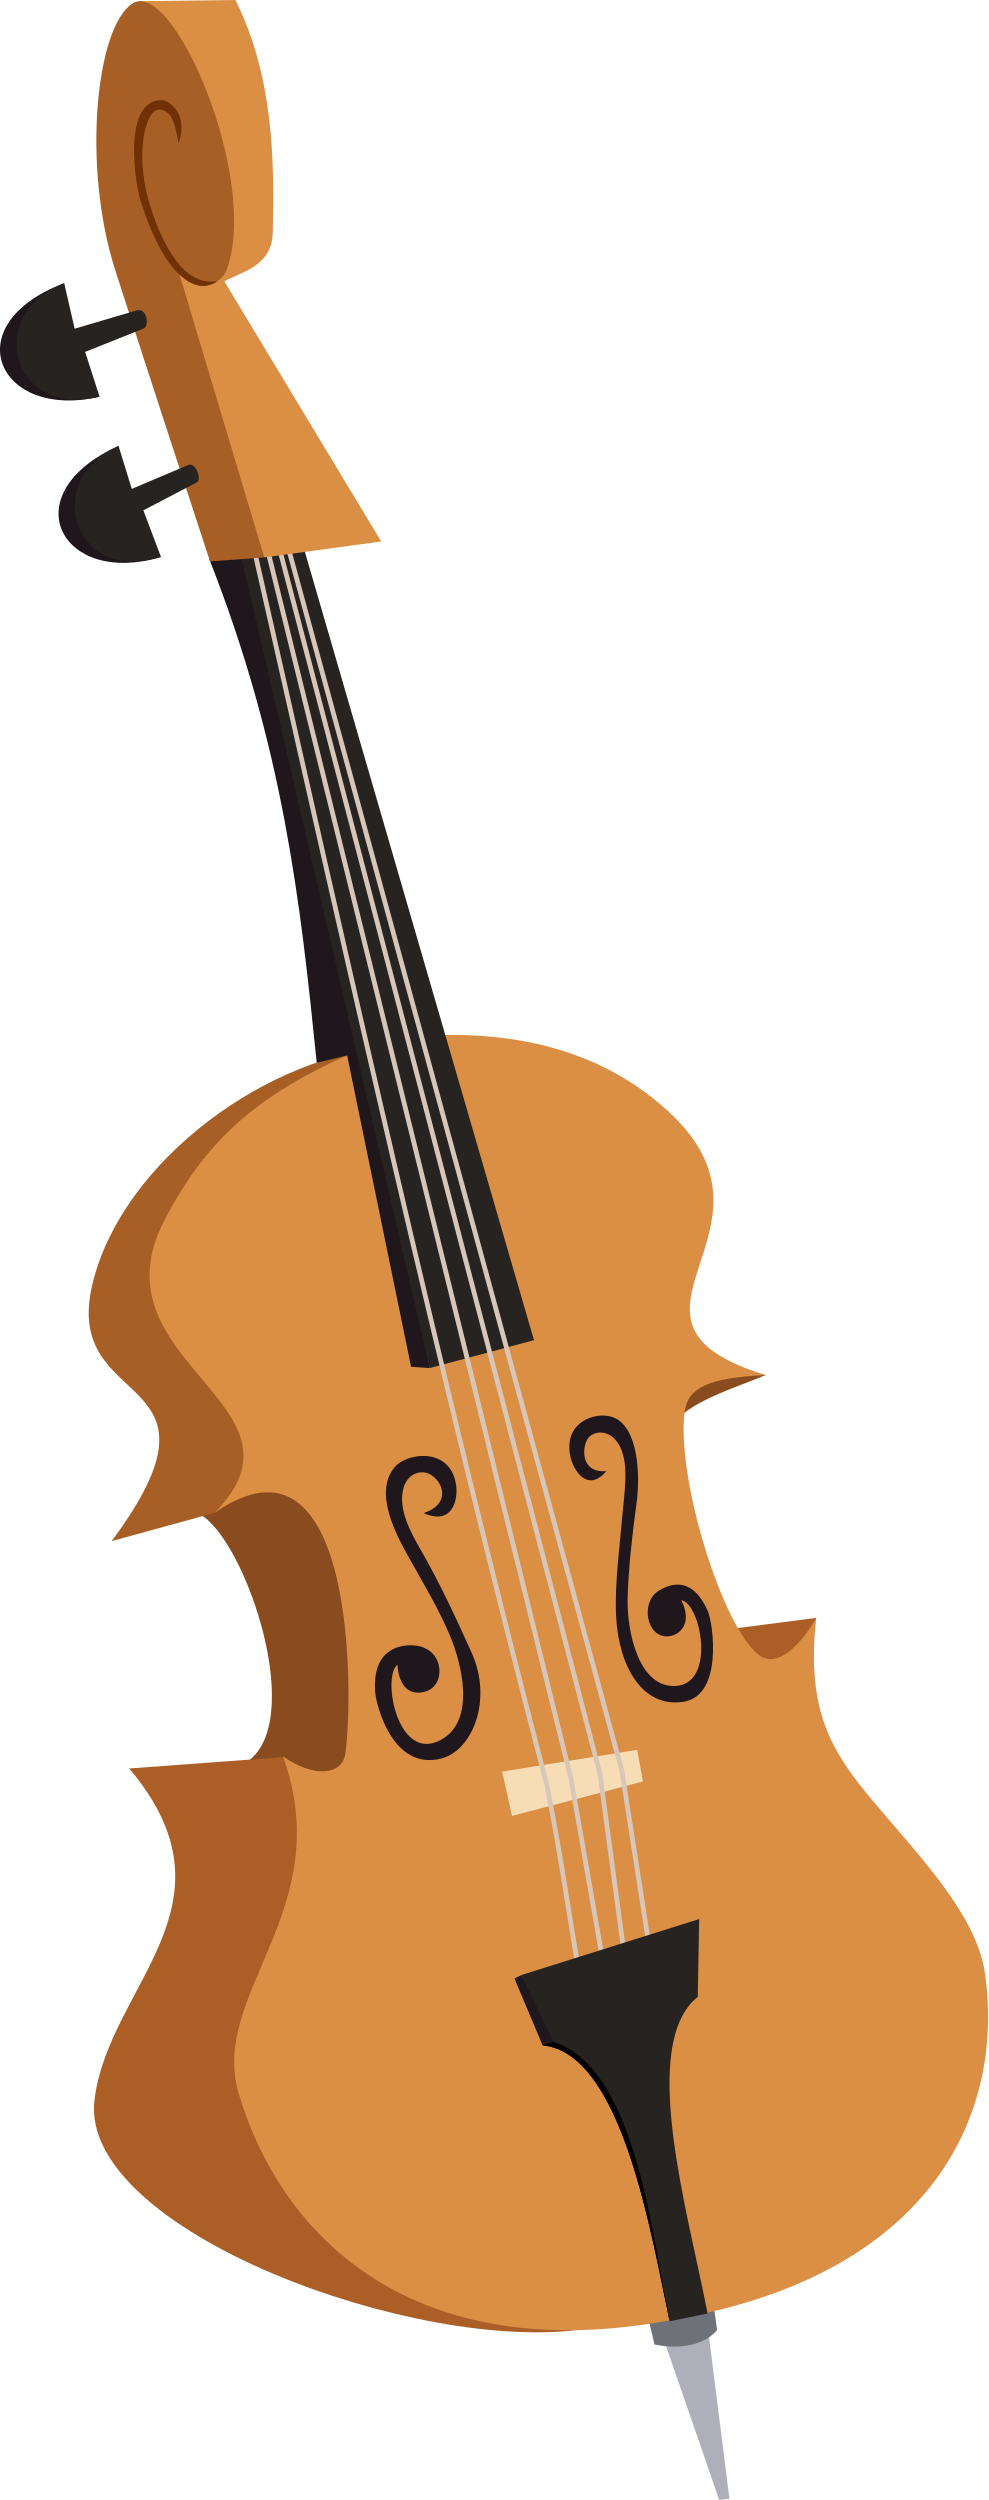
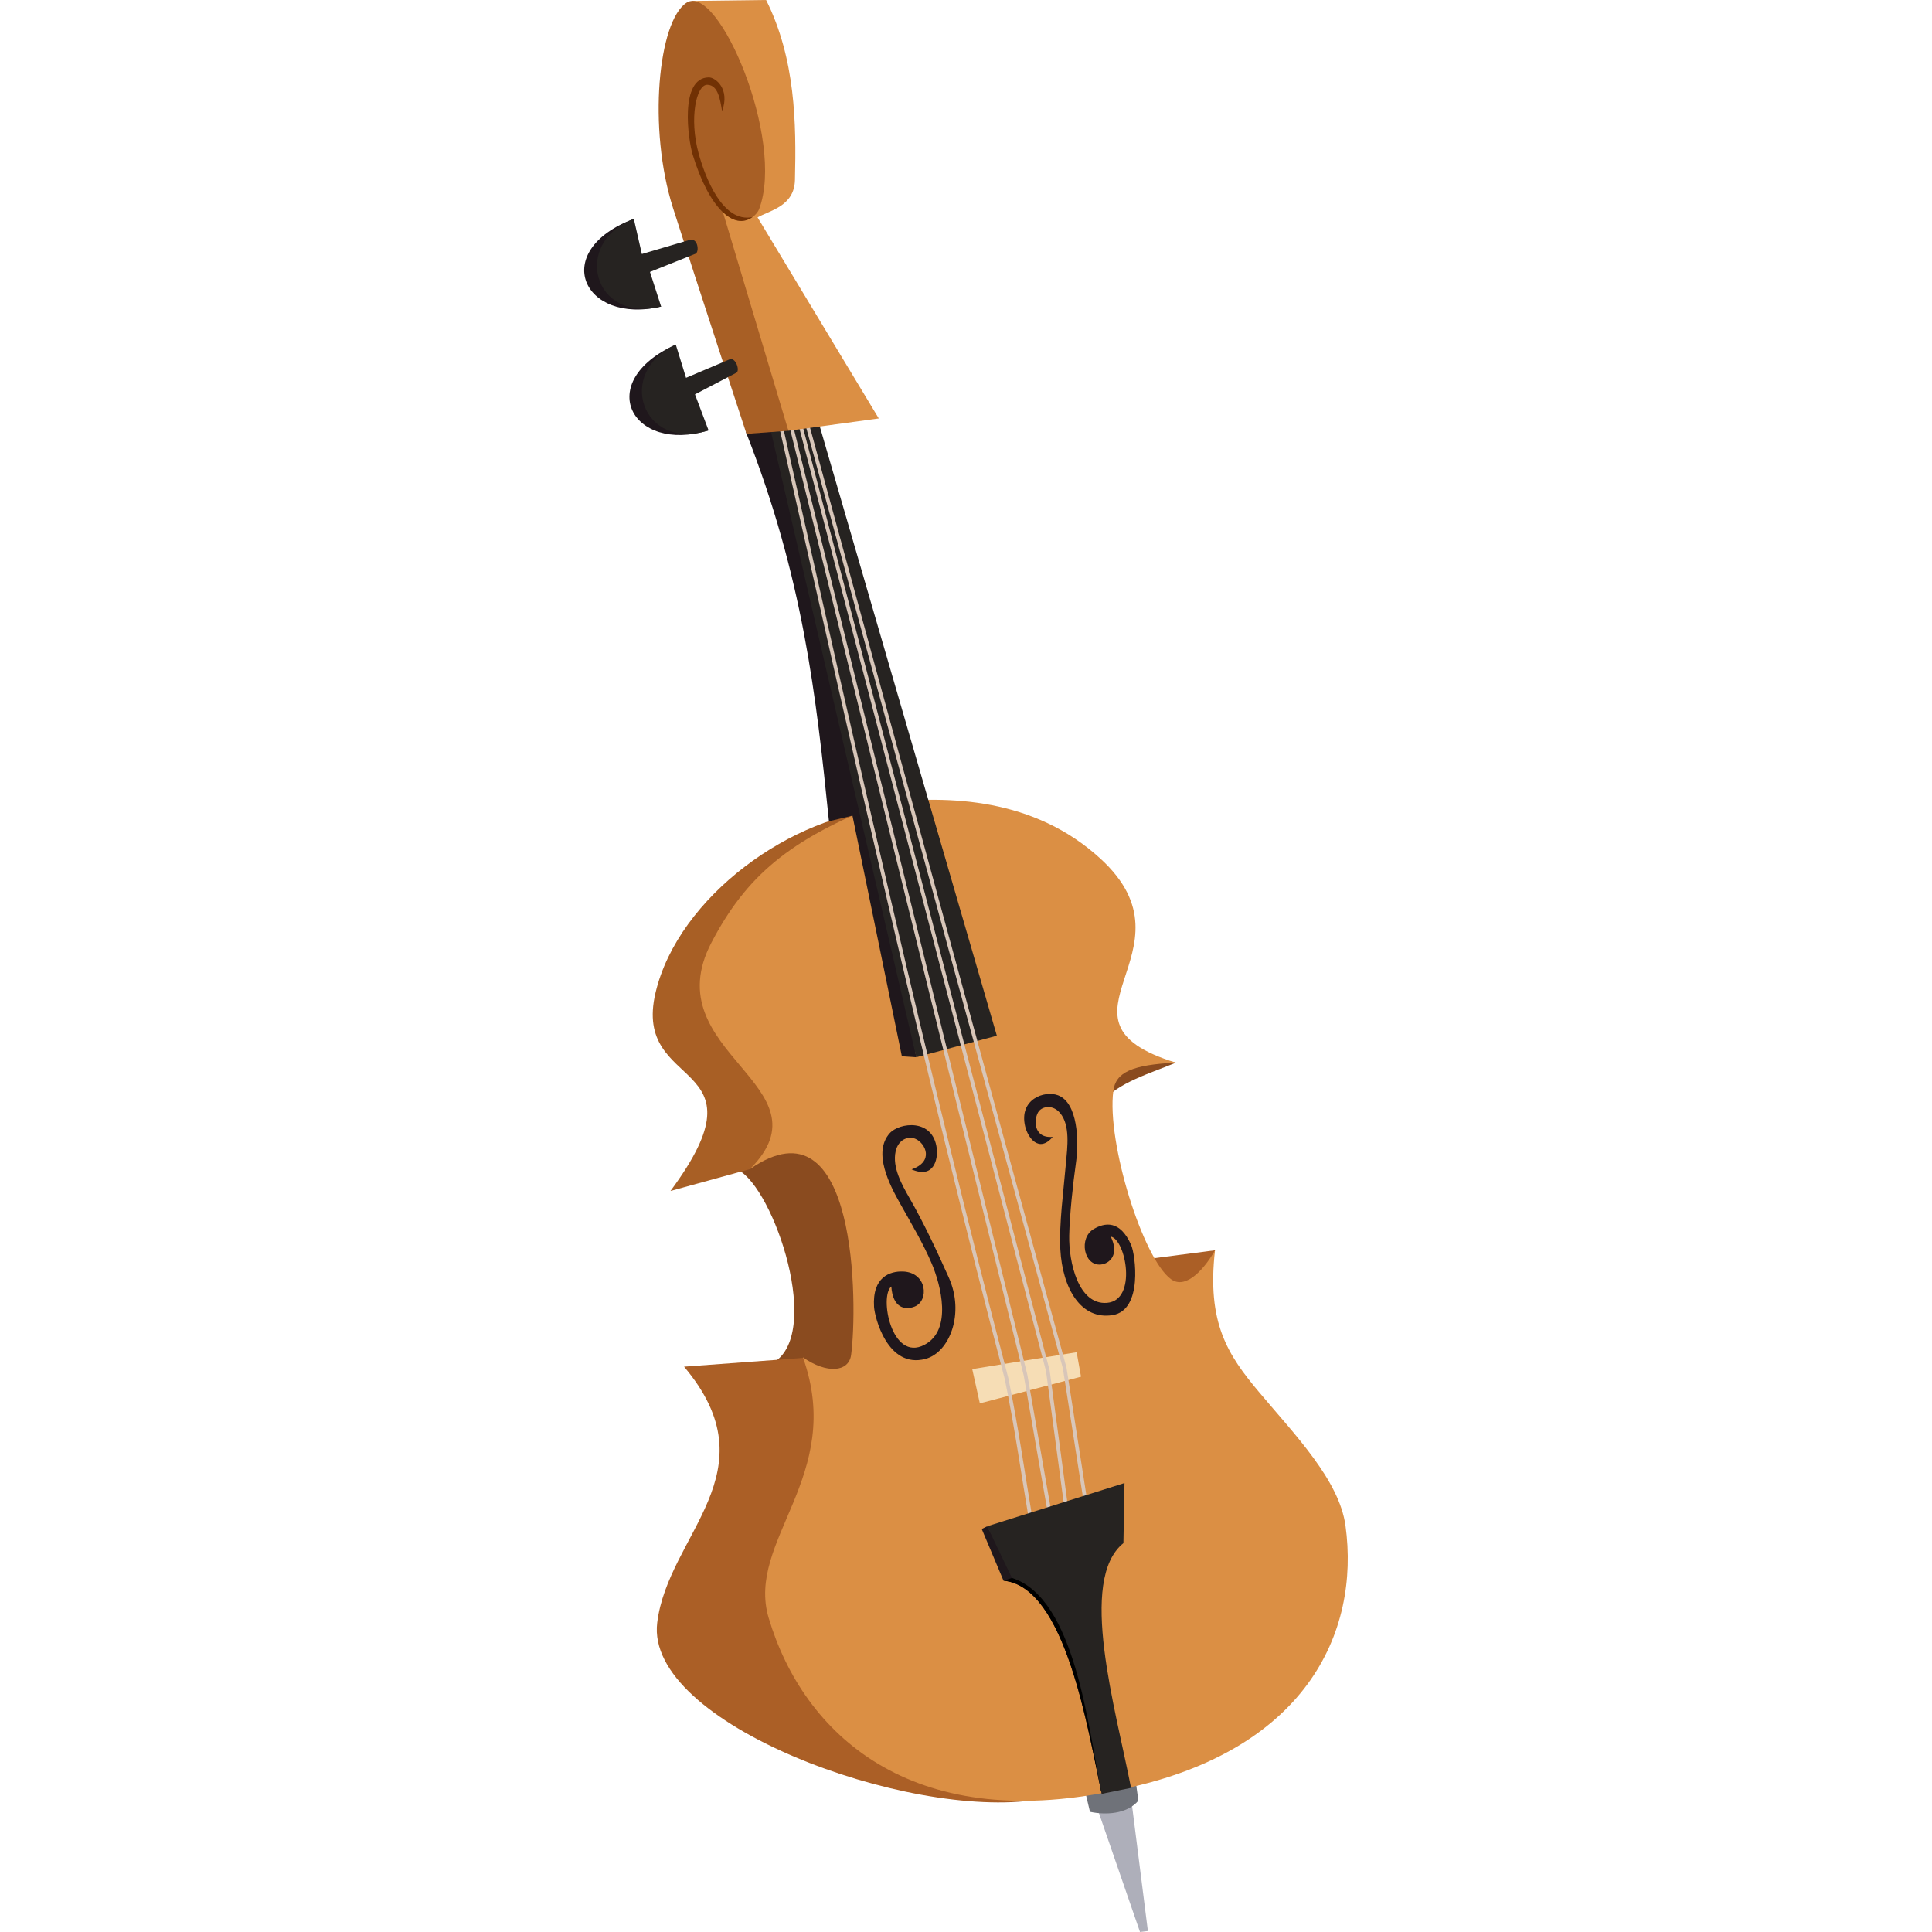
- <svg xmlns="http://www.w3.org/2000/svg" width="107.026" height="270.79" id="svg3343" version="1.1">
+ <svg xmlns="http://www.w3.org/2000/svg" width="270.786" height="270.79" id="svg3343" version="1.1">
  <defs id="defs3345" />
-   <g id="layer1" transform="translate(-246.4869,-94.11028)">
+   <g id="layer1" transform="translate(-164.6069,-94.11028)">
    <g transform="matrix(0.03449709,0,0,0.03449709,-79.3131,-203.1867)" id="g4692">
      <path d="m 11530.194,15968.783 172.358,498.881 32.041,-3.867 -70.711,-559.608 z" id="path4439-2-8" style="fill:#aeafba;fill-opacity:1;fill-rule:nonzero;stroke:none" />
      <path d="m 11479.371,15895.35 19.887,83.968 c 62.256,13.424 150.175,10.146 196.665,-45.299 l -12.154,-88.388 z" id="path4437-3-7" style="fill:#6f7279;fill-opacity:1;fill-rule:nonzero;stroke:none" />
      <path d="m 10055.865,13365.945 c 141.994,40.565 356.772,640.856 168.282,780.968 l 427.331,245.344 -149.67,-1335.991 z" id="path4197-5-2-4" style="fill:#8a4b1f;fill-opacity:1;fill-rule:nonzero;stroke:none" />
      <path d="m 10680.83,11905.212 c -386.339,19.881 -853.867,354.612 -946.615,745.772 -97.033,409.233 468.157,255.995 60.675,805.89 l 322.847,-88.719 302.428,-243.372 z" id="path4153-1-2-2" style="fill:#a85f25;fill-opacity:1;fill-rule:nonzero;stroke:none" />
      <path d="m 9850.094,14170.792 484.786,-35.77 376.089,316.773 574.926,1478.136 c -526.359,83.38 -1594.692,-309.489 -1544.931,-718.63 43.826,-360.343 470.928,-610.828 109.13,-1040.509 z" id="path4199-7-1-7" style="fill:#ab5f26;fill-opacity:1;fill-rule:nonzero;stroke:none" />
      <path d="m 11848.225,12935.545 c -92.496,39.319 -245.621,83.45 -298.7,162.498 l -17.267,-226.839 z" id="path4201-1-6-7" style="fill:#8a4b1f;fill-opacity:1;fill-rule:nonzero;stroke:none" />
      <path d="m 12007.251,13697.865 -351.297,45.615 274.9,277.256 z" id="path4203-1-8-9" style="fill:#ab5f26;fill-opacity:1;fill-rule:nonzero;stroke:none" />
      <path d="m 10662.68,11878.956 c -385.716,147.839 -561.518,301.24 -701.521,569.114 -233.951,447.618 494.718,580.141 156.578,920.085 439.246,-305.396 437.734,561.043 410.983,755.192 -9.593,69.611 -98.97,77.462 -195.86,9.355 173.312,481.883 -232.959,743.901 -139.008,1059.047 141.79,475.6 581.642,874.35 1403.364,702.01 781.639,-149.703 999.926,-645.123 940.247,-1076.994 -25.56,-184.979 -203.881,-367.209 -351.87,-543.465 -126.846,-151.077 -211.875,-280.662 -178.342,-575.435 -36.081,64.725 -115.049,164.403 -179.304,117.142 -113.619,-83.568 -261.109,-555.147 -233.851,-764.841 9.76,-75.063 75.427,-106.088 254.129,-114.621 -561.83,-172.856 103.96,-452.534 -306.191,-828.627 -271.045,-248.538 -619.981,-256.569 -879.354,-227.962 z" id="path4120-5-6-3" style="fill:#db8f44;fill-opacity:1;fill-rule:nonzero;stroke:none" />
      <path d="m 11081.624,14819.222 -22.098,11.048 88.389,209.922 c 251.591,23.505 342.136,601.778 398.852,866.206 -19.846,-256.681 86.531,-723.58 -351.896,-885.541 z" id="path4376-5-1" style="fill:#1f171c;fill-opacity:1;fill-rule:nonzero;stroke:none" />
      <path d="m 11147.915,15040.192 c 251.591,23.505 342.136,601.778 398.852,866.206 -27.268,-230.119 88.326,-719.713 -350.101,-881.674 z" id="path4378-7-9" style="fill:#000000;fill-opacity:1;fill-rule:nonzero;stroke:none" />
      <path d="m 10774.451,13369.095 c 90.741,39.763 107.468,-41.968 102.459,-84.175 -14.735,-124.141 -152.259,-106.712 -191.73,-62.13 -69.486,78.479 1.321,211.213 41.858,283.667 46.062,82.334 95.288,164.539 130.089,247.335 34.944,83.14 85.113,268.085 -30.788,328.449 -133.757,69.665 -183.716,-197.878 -134.169,-237.17 5.959,87.051 55.401,97.358 94.748,81.552 59.346,-23.838 51.052,-139.315 -47.862,-142.548 -50.837,-1.662 -124.799,20.717 -117.109,143.851 2.65,42.437 54.739,251.744 208.473,211.406 98.54,-25.856 160.877,-185.022 94.959,-331.465 -48.656,-108.099 -98.527,-215.937 -158.775,-321.208 -30.91,-54.002 -71.214,-125.128 -56.954,-190.346 11.249,-51.451 54.455,-63.67 81.865,-50.65 40.472,19.224 74.607,91.77 -17.064,123.432 z" id="path4252-82-2-1-8" style="fill:#1f171c;fill-opacity:1;fill-rule:nonzero;stroke:none" />
      <path d="m 11347.872,13237.196 c -56.083,67.139 -101.484,2.169 -112.047,-43.129 -25.727,-110.302 78.635,-146.47 133.364,-126.011 81.094,30.314 85.506,187.052 73.49,271.515 -12.942,90.959 -26.176,216.23 -27.796,298.919 -2.098,107.146 36.948,282.464 153.525,272.979 124.151,-10.102 76.382,-258.252 15.228,-269.159 36.156,73.125 -4.483,110.298 -40.814,113.515 -68.854,6.095 -90.364,-108.275 -27.966,-144.574 43.522,-25.32 105.913,-38.111 151.64,64.89 16.988,38.27 49.11,265.223 -75.582,285.169 -128.626,20.576 -203.747,-109.186 -212.129,-267.781 -5.384,-101.861 12.627,-232.367 23.067,-351.854 5.364,-61.358 18.124,-151.224 -24.015,-201.449 -29.582,-35.254 -71.071,-27.173 -86.611,-6.981 -19.407,25.215 -26.699,110.744 56.646,103.951 z" id="path4252-8-4-7-8-6" style="fill:#1f171c;fill-opacity:1;fill-rule:nonzero;stroke:none" />
      <path d="m 10438.755,11954.978 95.469,-23.1 200.758,977.732 58.594,3.906 c -153.474,-881.383 -317.176,-1754.754 -603.906,-2600 l -88.255,60.136 c 231.939,589.425 285.568,1071.37 337.34,1581.326 z" id="path4352-9-5" style="fill:#1f171c;fill-opacity:1;fill-rule:nonzero;stroke:none" />
      <path d="m 10793.576,12913.516 327.344,-87.5 -740.625,-2548.437 -190.625,35.937 z" id="path4354-2-0" style="fill:#262321;fill-opacity:1;fill-rule:nonzero;stroke:none" />
      <path d="m 11020.857,14180.616 30.935,139.211 411.006,-108.275 -17.677,-99.437 z" id="path4380-7-2" style="fill:#f6ddb5;fill-opacity:1;fill-rule:nonzero;stroke:none" />
      <path d="m 10250.359,10345.123 -14.626,3.312 c 292.852,1293.253 581.765,2590.865 917.063,3871.656 0,0 0.03,0 0.03,0 40.614,197.147 67.498,389.925 100.375,584.907 l 14.813,-2.5 c -32.853,-194.841 -59.806,-387.945 -100.593,-585.844 l -0.06,-0.188 -0.03,-0.187 c -335.204,-1280.432 -624.11,-2577.868 -916.968,-3871.156 z" id="path4382-9-8" style="font-size:medium;font-style:normal;font-variant:normal;font-weight:normal;font-stretch:normal;text-indent:0;text-align:start;text-decoration:none;line-height:normal;letter-spacing:normal;word-spacing:normal;text-transform:none;direction:ltr;block-progression:tb;writing-mode:lr-tb;text-anchor:start;baseline-shift:baseline;color:#000000;fill:#d8c6b9;fill-opacity:1;stroke:none;stroke-width:15;marker:none;visibility:visible;display:inline;overflow:visible;enable-background:accumulate;font-family:Sans;-inkscape-font-specification:Sans" />
      <path d="m 10290.109,10336.123 -14.563,3.593 954.469,3866.5 101.656,581.157 14.781,-2.594 -101.656,-581.156 -0.03,-0.25 -0.06,-0.25 -954.593,-3867 z" id="path4388-5-6" style="font-size:medium;font-style:normal;font-variant:normal;font-weight:normal;font-stretch:normal;text-indent:0;text-align:start;text-decoration:none;line-height:normal;letter-spacing:normal;word-spacing:normal;text-transform:none;direction:ltr;block-progression:tb;writing-mode:lr-tb;text-anchor:start;baseline-shift:baseline;color:#000000;fill:#d8c6b9;fill-opacity:1;stroke:none;stroke-width:15;marker:none;visibility:visible;display:inline;overflow:visible;enable-background:accumulate;font-family:Sans;-inkscape-font-specification:Sans" />
      <path d="m 10325.421,10324.998 -14.5,3.781 1009.719,3859.844 75.062,558.687 14.875,-2 -75.125,-559.062 -0.06,-0.469 -0.125,-0.438 -1009.846,-3860.343 z" id="path4394-4-0" style="font-size:medium;font-style:normal;font-variant:normal;font-weight:normal;font-stretch:normal;text-indent:0;text-align:start;text-decoration:none;line-height:normal;letter-spacing:normal;word-spacing:normal;text-transform:none;direction:ltr;block-progression:tb;writing-mode:lr-tb;text-anchor:start;baseline-shift:baseline;color:#000000;fill:#d8c6b9;fill-opacity:1;stroke:none;stroke-width:15;marker:none;visibility:visible;display:inline;overflow:visible;enable-background:accumulate;font-family:Sans;-inkscape-font-specification:Sans" />
      <path d="m 10354.14,10327.123 -14.469,3.937 1049.531,3846.906 83.875,538.563 14.813,-2.313 -83.969,-539.187 -0.06,-0.406 -0.126,-0.407 -1049.593,-3847.093 z" id="path4396-3-2" style="font-size:medium;font-style:normal;font-variant:normal;font-weight:normal;font-stretch:normal;text-indent:0;text-align:start;text-decoration:none;line-height:normal;letter-spacing:normal;word-spacing:normal;text-transform:none;direction:ltr;block-progression:tb;writing-mode:lr-tb;text-anchor:start;baseline-shift:baseline;color:#000000;fill:#d8c6b9;fill-opacity:1;stroke:none;stroke-width:15;marker:none;visibility:visible;display:inline;overflow:visible;enable-background:accumulate;font-family:Sans;-inkscape-font-specification:Sans" />
      <path d="m 11081.624,14819.222 557.951,-175.672 -4.419,244.173 c -185.718,149.653 -32.101,669.626 30.935,994.368 l -119.324,24.307 c -54.849,-268.718 -106.631,-795.176 -364.602,-877.254 z" id="path4356-1-4" style="fill:#262321;fill-opacity:1;fill-rule:nonzero;stroke:none" />
      <path d="m 9881.81,8621.779 301.61,-3.748 c 119.521,239.175 122.844,501.787 117.188,731.423 -2.637,107.048 -103.372,123.835 -151.895,151.863 l 492.52,816.887 -367.188,50 C 9964.633,9826.008 9930.197,9221.074 9881.81,8621.779 z" id="path4408-2-8" style="fill:#db8f44;fill-opacity:1;fill-rule:nonzero;stroke:none" />
      <path d="m 10103.733,10380.704 170.312,-12.5 -267.188,-892.188 c 66,73.615 134.591,27.24 148.17,-8.538 106.939,-281.751 -166.655,-921.871 -295.044,-838.337 -114.809,74.699 -157.972,510.129 -54.688,834.375 97.581,306.34 298.438,917.188 298.438,917.188 z" id="path4406-3-6" style="fill:#a85f25;fill-opacity:1;stroke:none" />
      <path d="m 10004.564,9069.331 c 33.413,-90.393 -27.285,-137.312 -54.216,-136.963 -120.521,1.561 -83.253,255.358 -65.281,313.968 67.389,219.769 167.497,308.499 243.017,253.7 -121.745,25.109 -192.637,-163.345 -218.711,-258.12 -39.59,-143.903 -9.24,-280.722 35.355,-279.528 44.3,1.186 51.824,61.149 59.836,106.942 z" id="path4410-3-5" style="fill:#713104;fill-opacity:1;fill-rule:nonzero;stroke:none" />
      <path d="m 9645.92,9507.266 c -344.479,129.651 -207.701,432.037 110.938,356.25 -71.905,-104.13 -160.808,-201.145 -110.938,-356.25" id="path4414-4-0" style="fill:#1f171c;fill-opacity:1;fill-rule:nonzero;stroke:none" />
      <path d="m 9872.371,9592.936 -193.75,57.165 -32.701,-142.835 c -252.258,96.362 -165.761,424.37 110.938,356.25 l -45.313,-140.625 184.911,-73.895 c 16.114,-6.439 10.775,-66.346 -24.085,-56.06 z" id="path4412-1-9" style="fill:#262321;fill-opacity:1;fill-rule:nonzero;stroke:none" />
      <path d="m 9816.442,10018.123 c -335.626,151.097 -180.069,444.265 133.162,348.553 -78.322,-99.393 -173.161,-190.614 -133.162,-348.553" id="path4414-1-1-0" style="fill:#1f171c;fill-opacity:1;fill-rule:nonzero;stroke:none" />
      <path d="m 10034.789,10078.231 -176.712,74.859 -41.635,-134.967 c -245.686,112.063 -138.695,433.971 133.162,348.553 l -55.187,-146.329 167.942,-87.684 c 16.328,-8.526 -2.997,-64.842 -27.57,-54.432 z" id="path4412-4-3-0" style="fill:#262321;fill-opacity:1;fill-rule:nonzero;stroke:none" />
    </g>
  </g>
</svg>
